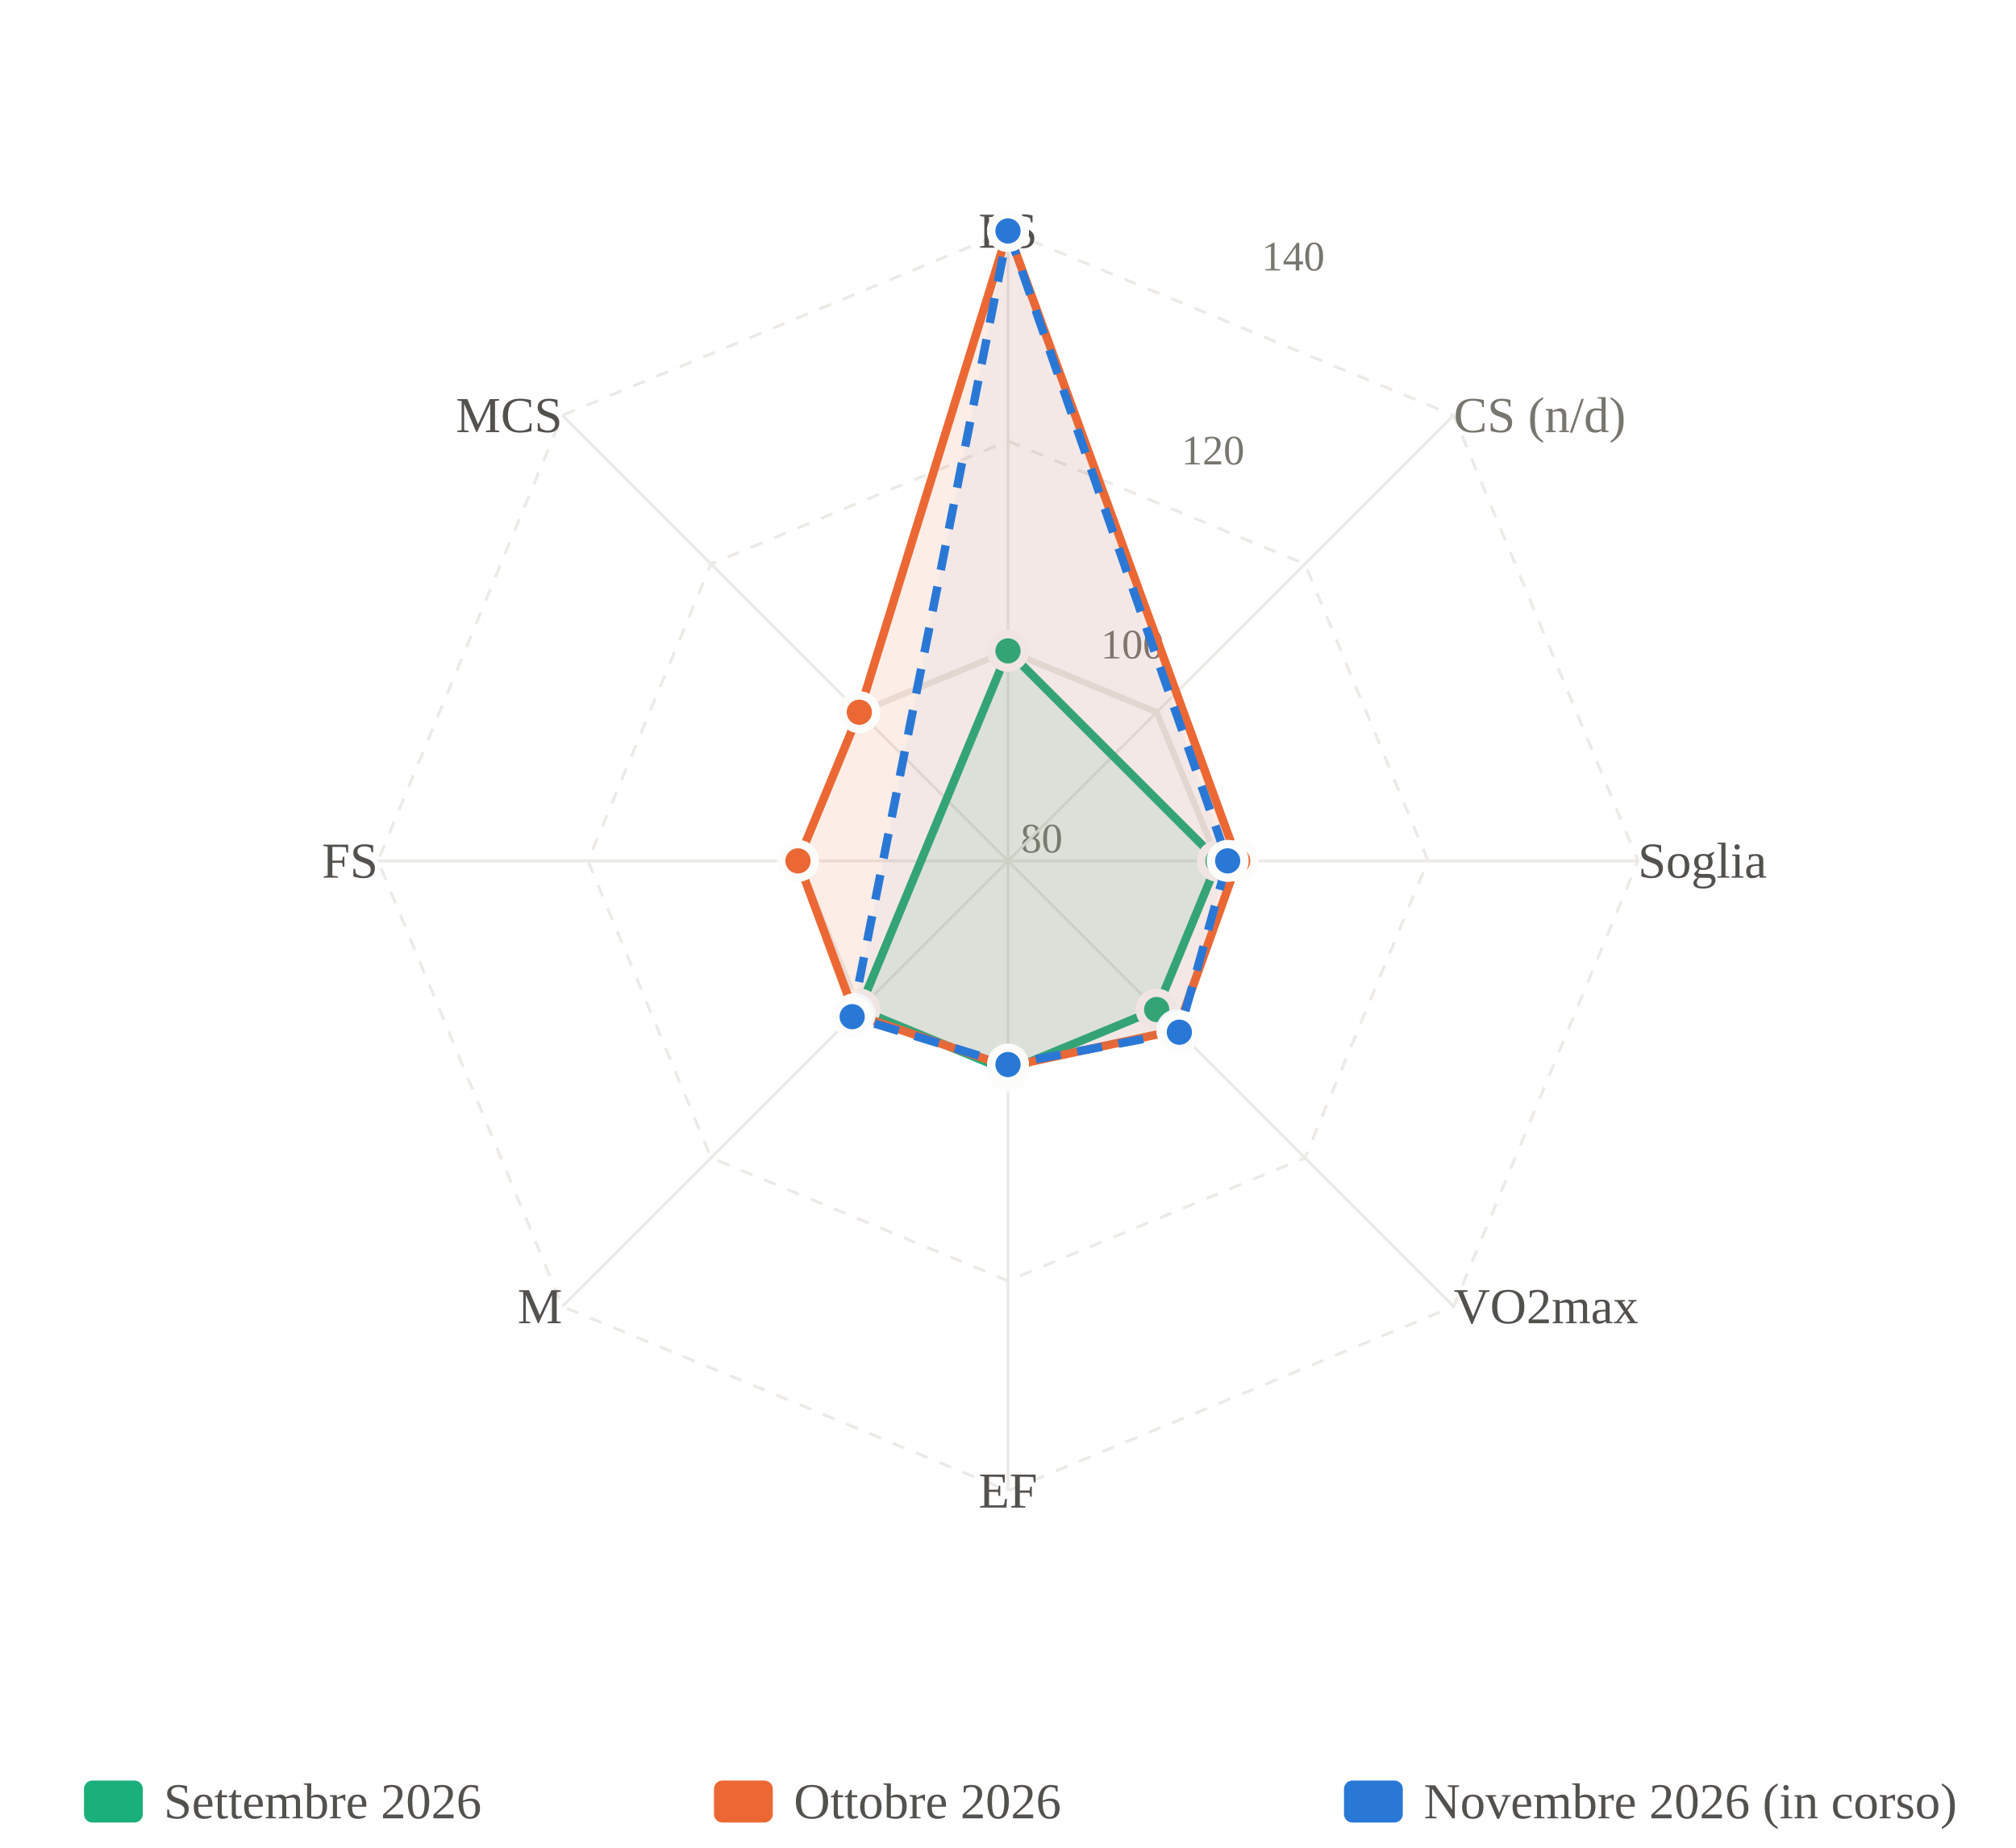
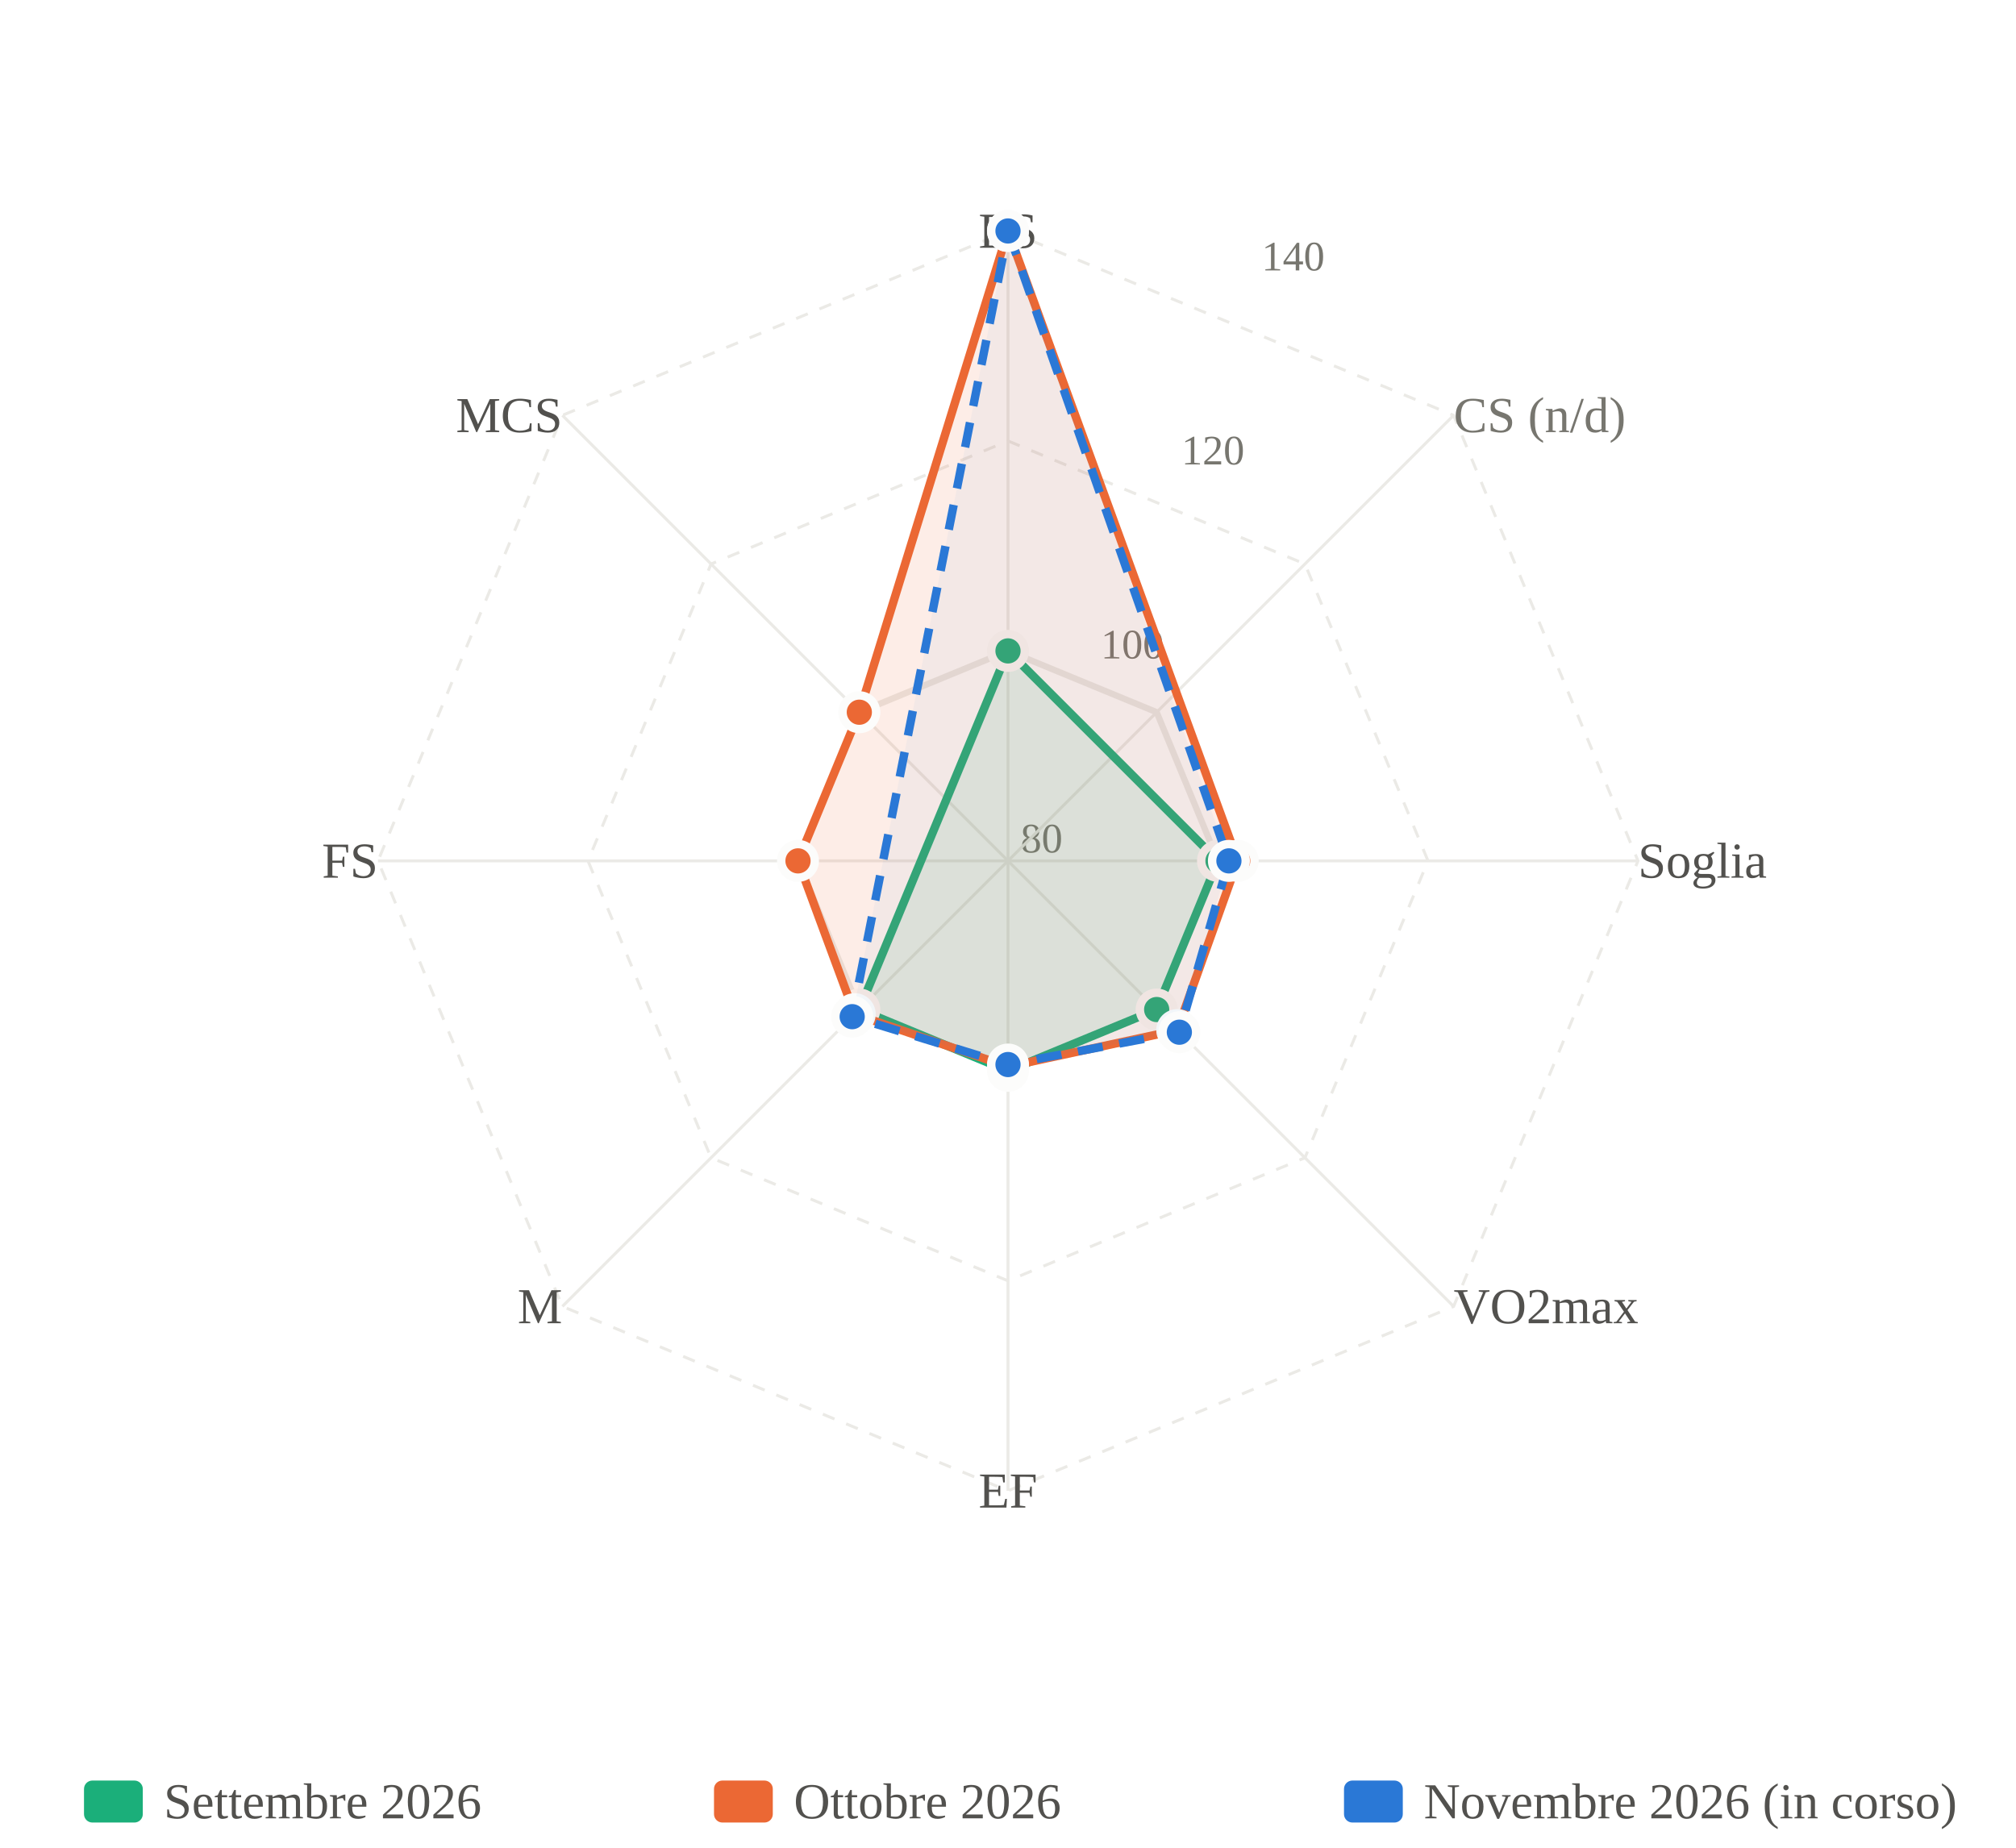
<svg xmlns="http://www.w3.org/2000/svg" viewBox="0 0 480 440" style="max-width:520px;width:100%;height:auto" role="img" aria-label="Profilo del runner, indice 100 = primo mese">
  <polygon points="240.0,205.0 240.0,205.0 240.0,205.0 240.0,205.0 240.0,205.0 240.0,205.0 240.0,205.0 240.0,205.0" fill="none" style="stroke:var(--grid, #ebeae6)" stroke-width="0.7" stroke-dasharray="3,3" />
  <text x="243.0" y="203.0" style="fill:var(--text-muted, #77766f)" font-size="10">80</text>
  <polygon points="240.0,155.0 275.4,169.6 290.0,205.0 275.4,240.4 240.0,255.0 204.6,240.4 190.0,205.0 204.6,169.6" fill="none" style="stroke:var(--grid, #ebeae6)" stroke-width="1.5" />
  <text x="262.1" y="156.8" style="fill:var(--text-muted, #77766f)" font-size="10">100</text>
  <polygon points="240.0,105.0 310.7,134.3 340.0,205.0 310.7,275.7 240.0,305.0 169.3,275.7 140.0,205.0 169.3,134.3" fill="none" style="stroke:var(--grid, #ebeae6)" stroke-width="0.7" stroke-dasharray="3,3" />
  <text x="281.3" y="110.6" style="fill:var(--text-muted, #77766f)" font-size="10">120</text>
  <polygon points="240.0,55.0 346.1,98.9 390.0,205.0 346.1,311.1 240.0,355.0 133.9,311.1 90.0,205.0 133.9,98.9" fill="none" style="stroke:var(--grid, #ebeae6)" stroke-width="0.7" stroke-dasharray="3,3" />
  <text x="300.4" y="64.4" style="fill:var(--text-muted, #77766f)" font-size="10">140</text>
  <line x1="240" y1="205" x2="240.0" y2="55.0" style="stroke:var(--grid, #ebeae6)" stroke-width="0.7" />
  <text x="240.0" y="59.0" text-anchor="middle" style="fill:var(--text-secondary, #52514e)" font-size="12">ES</text>
  <line x1="240" y1="205" x2="346.1" y2="98.9" style="stroke:var(--grid, #ebeae6)" stroke-width="0.7" />
  <text x="346.1" y="102.9" text-anchor="start" style="fill:var(--text-muted, #77766f)" font-size="12">CS (n/d)</text>
  <line x1="240" y1="205" x2="390.0" y2="205.0" style="stroke:var(--grid, #ebeae6)" stroke-width="0.7" />
  <text x="390.0" y="209.0" text-anchor="start" style="fill:var(--text-secondary, #52514e)" font-size="12">Soglia</text>
  <line x1="240" y1="205" x2="346.1" y2="311.1" style="stroke:var(--grid, #ebeae6)" stroke-width="0.7" />
  <text x="346.1" y="315.1" text-anchor="start" style="fill:var(--text-secondary, #52514e)" font-size="12">VO2max</text>
  <line x1="240" y1="205" x2="240.0" y2="355.0" style="stroke:var(--grid, #ebeae6)" stroke-width="0.7" />
  <text x="240.0" y="359.0" text-anchor="middle" style="fill:var(--text-secondary, #52514e)" font-size="12">EF</text>
  <line x1="240" y1="205" x2="133.9" y2="311.1" style="stroke:var(--grid, #ebeae6)" stroke-width="0.7" />
  <text x="133.9" y="315.1" text-anchor="end" style="fill:var(--text-secondary, #52514e)" font-size="12">M</text>
  <line x1="240" y1="205" x2="90.0" y2="205.0" style="stroke:var(--grid, #ebeae6)" stroke-width="0.7" />
  <text x="90.0" y="209.0" text-anchor="end" style="fill:var(--text-secondary, #52514e)" font-size="12">FS</text>
  <line x1="240" y1="205" x2="133.9" y2="98.9" style="stroke:var(--grid, #ebeae6)" stroke-width="0.7" />
  <text x="133.9" y="102.9" text-anchor="end" style="fill:var(--text-secondary, #52514e)" font-size="12">MCS</text>
  <polygon points="240.0,155.0 290.0,205.0 275.4,240.4 240.0,255.0 204.6,240.4" style="fill:var(--s3, #1baf7a);stroke:var(--s3, #1baf7a)" fill-opacity="0.12" stroke-width="2" />
  <circle cx="240.0" cy="155.0" r="4" style="fill:var(--s3, #1baf7a);stroke:var(--surface-1, #fcfcfb)" stroke-width="2" />
  <circle cx="290.0" cy="205.0" r="4" style="fill:var(--s3, #1baf7a);stroke:var(--surface-1, #fcfcfb)" stroke-width="2" />
  <circle cx="275.4" cy="240.4" r="4" style="fill:var(--s3, #1baf7a);stroke:var(--surface-1, #fcfcfb)" stroke-width="2" />
  <circle cx="240.0" cy="255.0" r="4" style="fill:var(--s3, #1baf7a);stroke:var(--surface-1, #fcfcfb)" stroke-width="2" />
  <circle cx="204.6" cy="240.4" r="4" style="fill:var(--s3, #1baf7a);stroke:var(--surface-1, #fcfcfb)" stroke-width="2" />
  <polygon points="240.0,55.0 294.7,205.0 280.3,245.3 240.0,254.0 203.5,241.5 190.0,205.0 204.6,169.6" style="fill:var(--s2, #eb6834);stroke:var(--s2, #eb6834)" fill-opacity="0.12" stroke-width="2" />
  <circle cx="240.0" cy="55.0" r="4" style="fill:var(--s2, #eb6834);stroke:var(--surface-1, #fcfcfb)" stroke-width="2" />
  <circle cx="294.7" cy="205.0" r="4" style="fill:var(--s2, #eb6834);stroke:var(--surface-1, #fcfcfb)" stroke-width="2" />
  <circle cx="280.3" cy="245.3" r="4" style="fill:var(--s2, #eb6834);stroke:var(--surface-1, #fcfcfb)" stroke-width="2" />
  <circle cx="240.0" cy="254.0" r="4" style="fill:var(--s2, #eb6834);stroke:var(--surface-1, #fcfcfb)" stroke-width="2" />
  <circle cx="203.5" cy="241.5" r="4" style="fill:var(--s2, #eb6834);stroke:var(--surface-1, #fcfcfb)" stroke-width="2" />
  <circle cx="190.0" cy="205.0" r="4" style="fill:var(--s2, #eb6834);stroke:var(--surface-1, #fcfcfb)" stroke-width="2" />
  <circle cx="204.6" cy="169.6" r="4" style="fill:var(--s2, #eb6834);stroke:var(--surface-1, #fcfcfb)" stroke-width="2" />
-   <polygon points="240.0,55.0 292.3,205.0 280.8,245.8 240.0,253.5 202.9,242.1" style="fill:var(--s1, #2a78d6);stroke:var(--s1, #2a78d6)" fill-opacity="0.05" stroke-width="2" stroke-dasharray="6,4" />
+   <polygon points="240.0,55.0 292.6,205.0 280.8,245.8 240.0,253.5 202.9,242.1" style="fill:var(--s1, #2a78d6);stroke:var(--s1, #2a78d6)" fill-opacity="0.05" stroke-width="2" stroke-dasharray="6,4" />
  <circle cx="240.0" cy="55.0" r="4" style="fill:var(--s1, #2a78d6);stroke:var(--surface-1, #fcfcfb)" stroke-width="2" />
-   <circle cx="292.3" cy="205.0" r="4" style="fill:var(--s1, #2a78d6);stroke:var(--surface-1, #fcfcfb)" stroke-width="2" />
+   <circle cx="292.6" cy="205.0" r="4" style="fill:var(--s1, #2a78d6);stroke:var(--surface-1, #fcfcfb)" stroke-width="2" />
  <circle cx="280.8" cy="245.8" r="4" style="fill:var(--s1, #2a78d6);stroke:var(--surface-1, #fcfcfb)" stroke-width="2" />
  <circle cx="240.0" cy="253.5" r="4" style="fill:var(--s1, #2a78d6);stroke:var(--surface-1, #fcfcfb)" stroke-width="2" />
  <circle cx="202.9" cy="242.1" r="4" style="fill:var(--s1, #2a78d6);stroke:var(--surface-1, #fcfcfb)" stroke-width="2" />
  <rect x="20" y="424" width="14" height="10" style="fill:var(--s3, #1baf7a)" rx="2" />
  <text x="39" y="433" style="fill:var(--text-secondary, #52514e)" font-size="12">Settembre 2026</text>
  <rect x="170" y="424" width="14" height="10" style="fill:var(--s2, #eb6834)" rx="2" />
  <text x="189" y="433" style="fill:var(--text-secondary, #52514e)" font-size="12">Ottobre 2026</text>
  <rect x="320" y="424" width="14" height="10" style="fill:var(--s1, #2a78d6)" rx="2" />
  <text x="339" y="433" style="fill:var(--text-secondary, #52514e)" font-size="12">Novembre 2026 (in corso)</text>
</svg>
